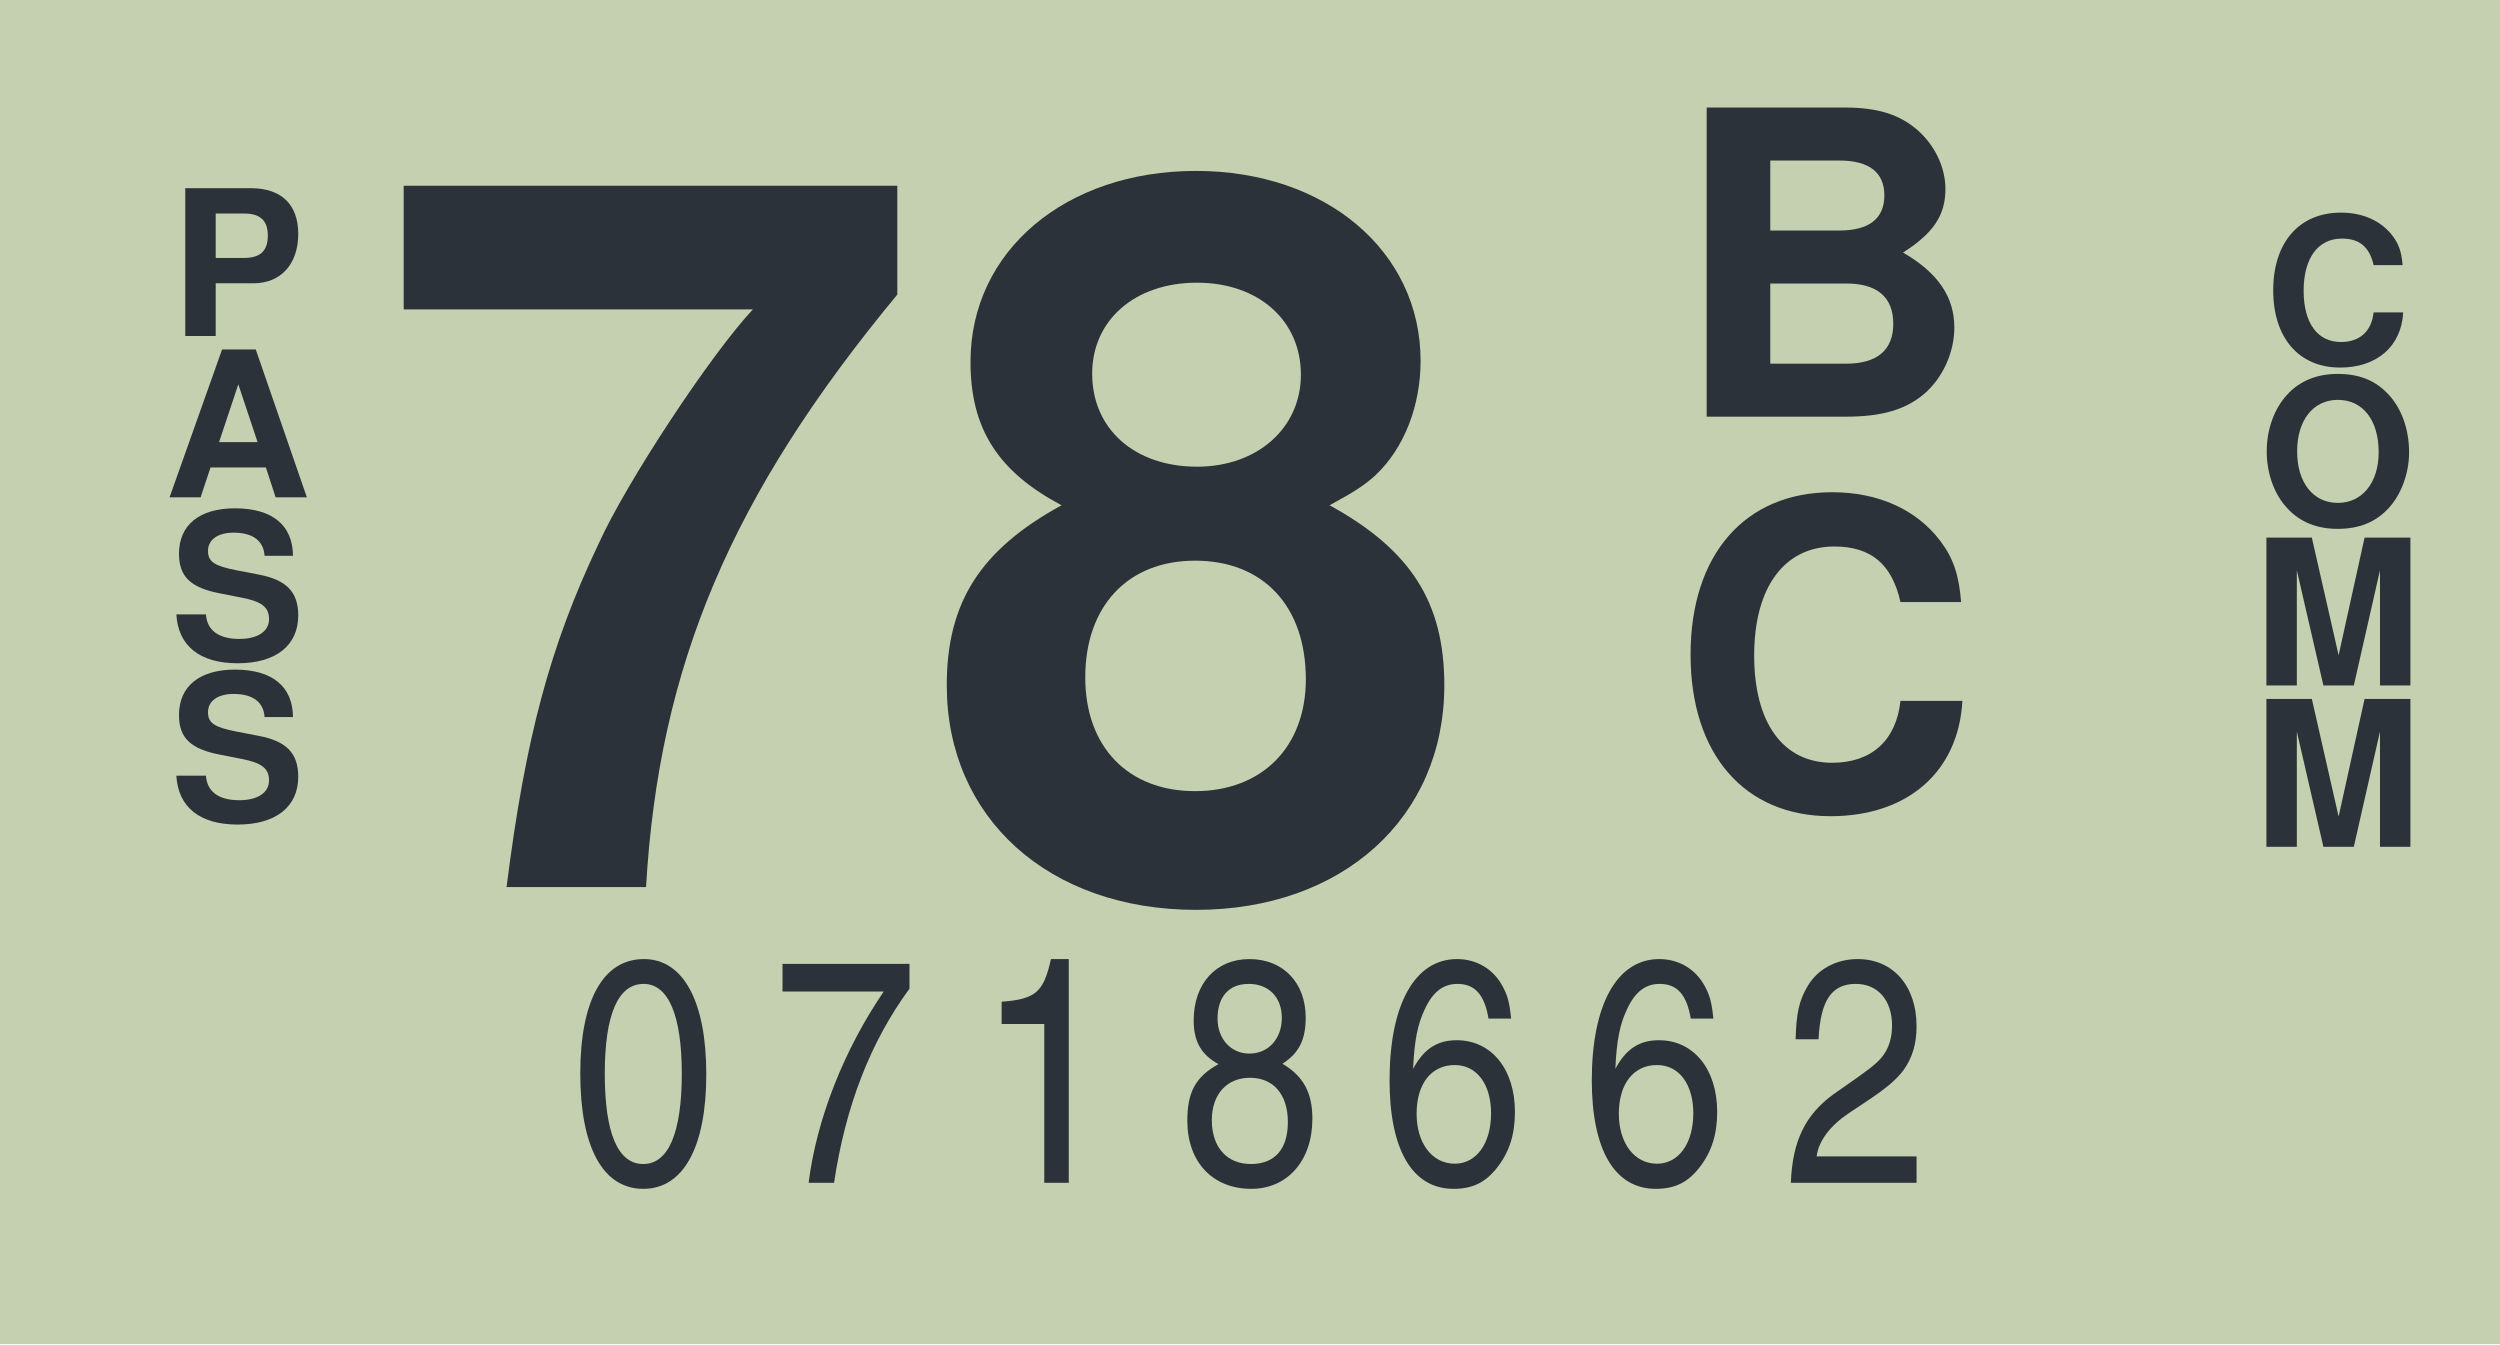
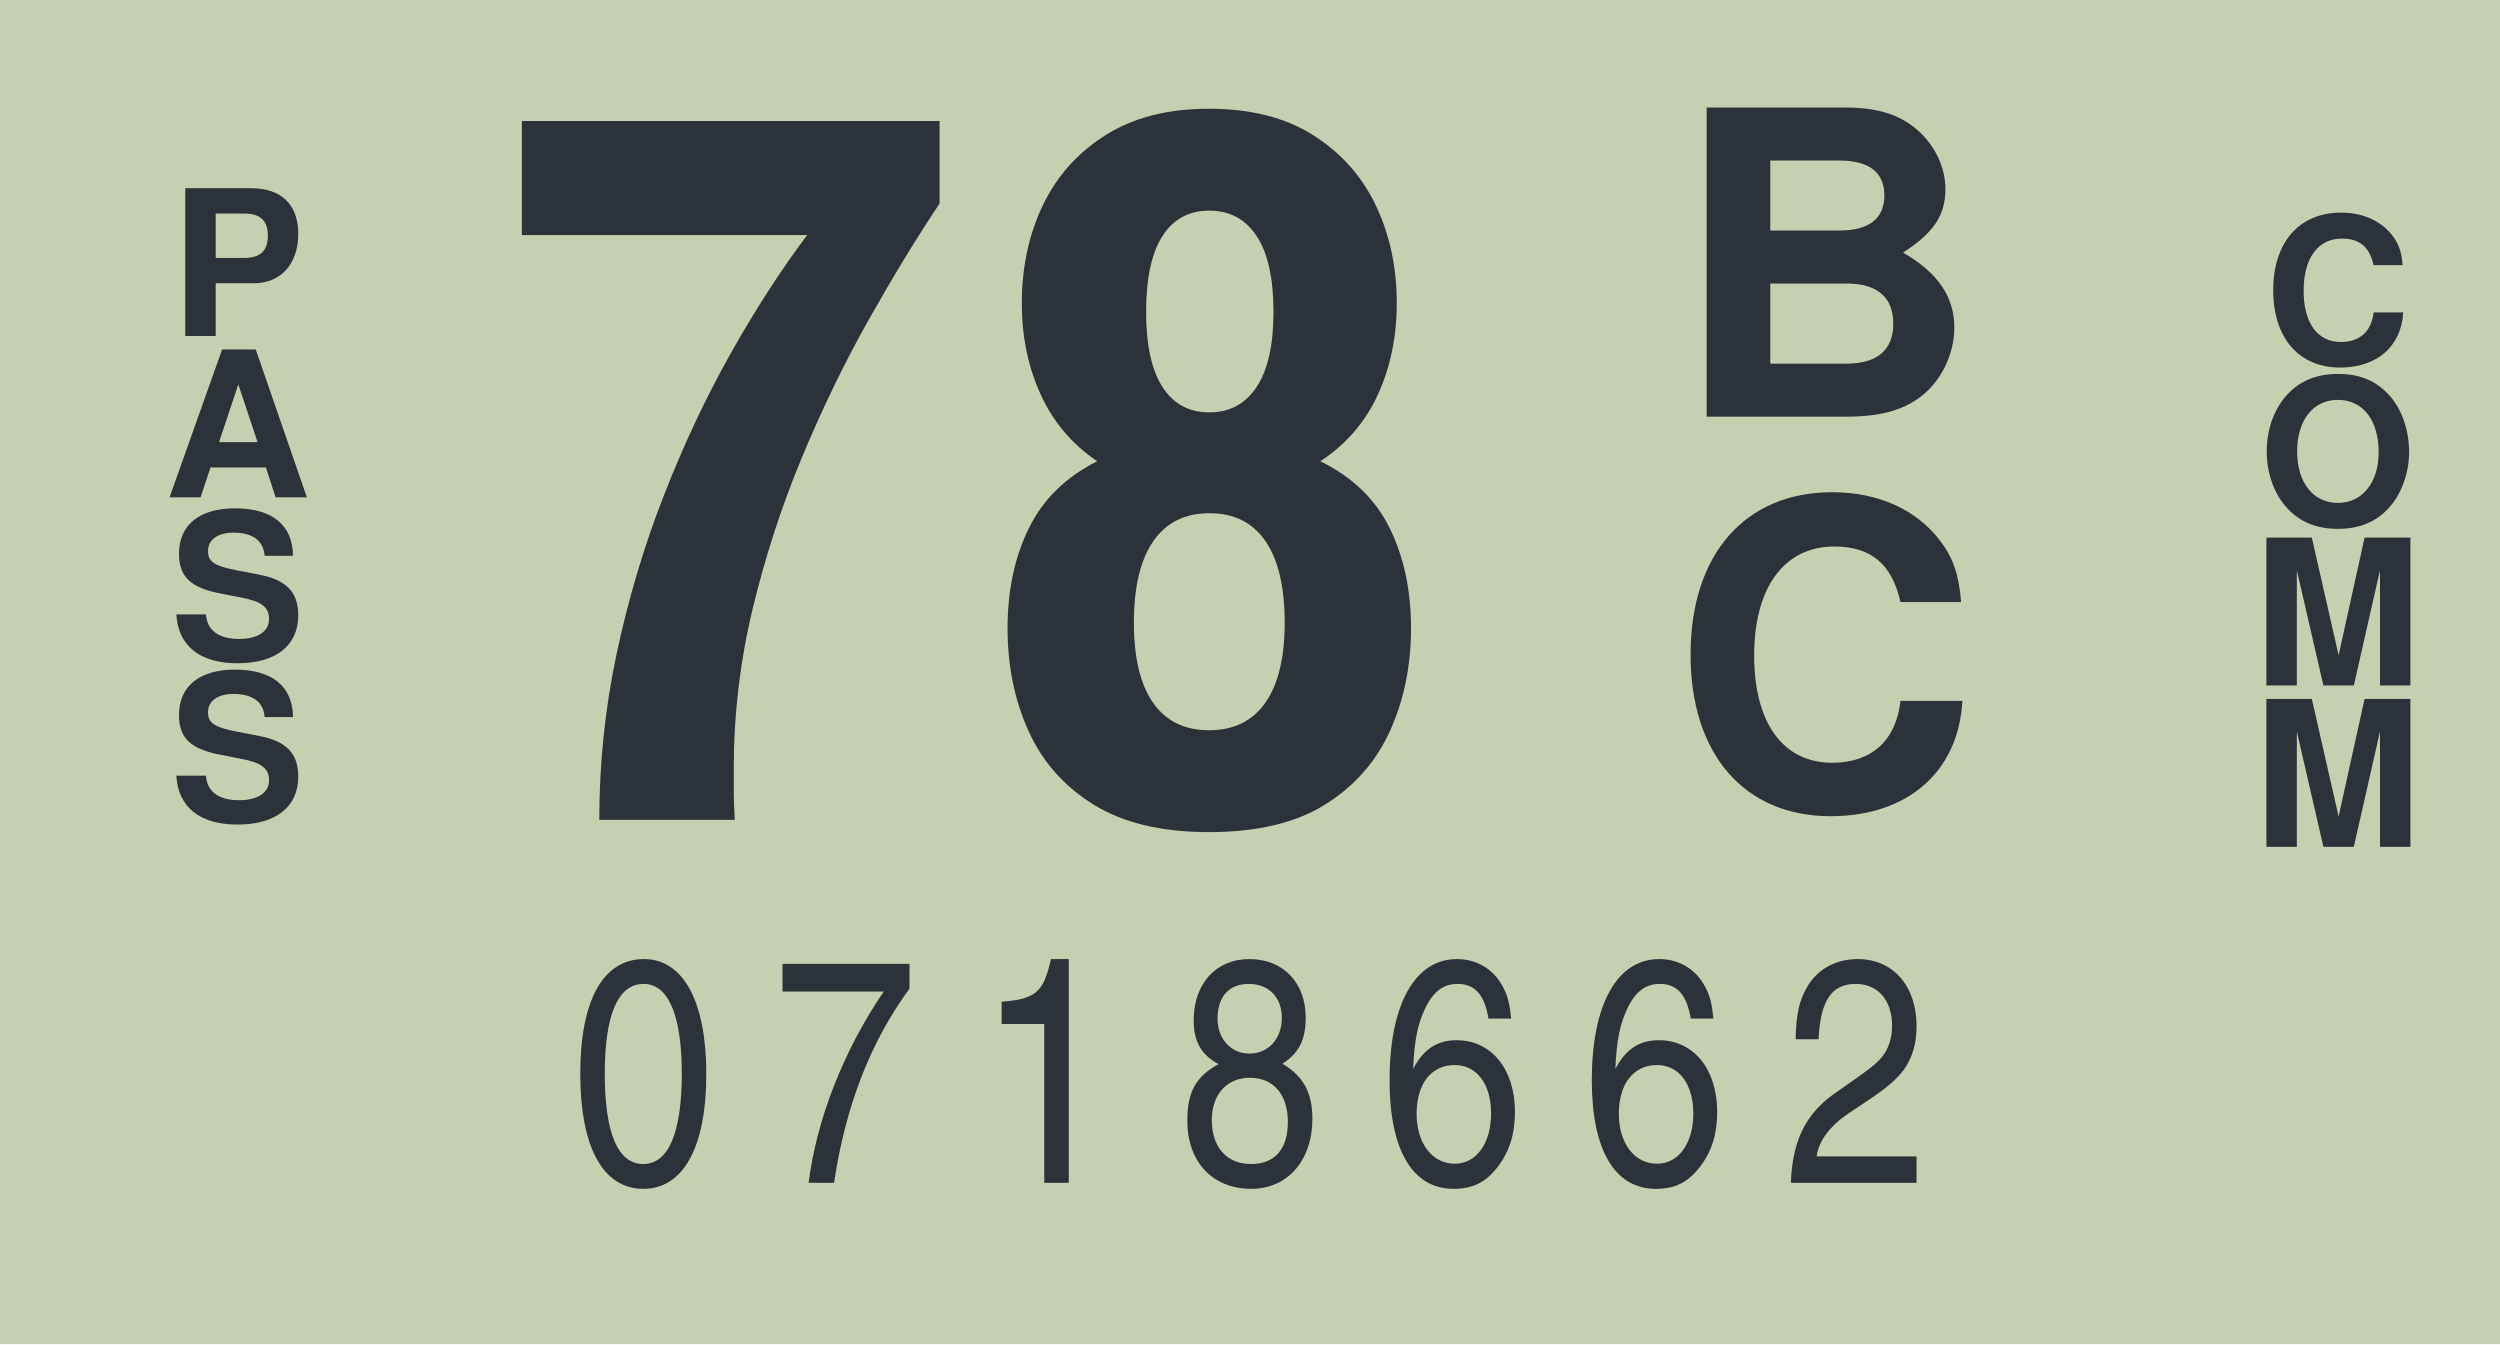
<svg xmlns="http://www.w3.org/2000/svg" viewBox="0 0 186 100" width="186" height="100">
  <g data-role="renewal-decal" data-accuracy="photograph-reviewed reconstruction; font and colour approximate" data-printing-system="annual-combined" data-typography-review="1978" data-font-evidence="visual candidates; historical font identity unconfirmed" data-placement="rear">
    <rect x="0" y="0" width="186" height="100" fill="#c5d0b0" />
-     <g data-role="decal-year" data-die="bc-decal-print-normal" data-fit="reduced" role="img" aria-label="78">
-       <g transform="translate(27.9 12.348) scale(0.53652)" fill="none" stroke="#2c3239" stroke-width="0" stroke-linecap="square" stroke-linejoin="round">
+     <g data-role="decal-year" data-die="bc-decal-print-archivonarrow-700" data-fit="natural" role="img" aria-label="78">
+       <g transform="translate(37.083 9) scale(0.52)" fill="none" stroke="#2c3239" stroke-width="0" stroke-linecap="square" stroke-linejoin="round">
        <g transform="translate(0 0)" data-character="7" fill="#2c3239" stroke="none" fill-rule="evenodd">
-           <path d="M72.428 2.743H3.978V19.89H52.401C46.502 26.2 34.842 43.896 31.001 52.401C24.28 66.529 20.85 79.287 18.244 100.0H37.586C39.369 69.273 49.383 45.679 72.428 17.833Z" />
+           <path d="M14.431 100.0Q14.431 87.901 16.91 76.239Q19.388 64.577 23.616 53.717Q27.843 42.857 33.163 33.382Q38.484 23.907 44.169 16.327H3.353V0.0H63.12V11.808Q58.163 19.242 52.988 28.425Q47.813 37.609 43.44 48.105Q39.067 58.601 36.37 69.826Q33.673 81.05 33.673 92.566Q33.673 94.606 33.673 95.991Q33.673 97.376 33.819 100.0Z" />
        </g>
-         <g transform="translate(76.269 0)" data-character="8" fill="#2c3239" stroke="none" fill-rule="evenodd">
-           <path d="M56.104 47.051C59.396 45.267 60.905 44.307 62.414 42.936C66.392 39.232 68.724 33.333 68.724 27.023C68.724 11.797 55.556 0.686 37.586 0.686C19.479 0.686 6.31 11.797 6.31 27.16C6.31 36.488 10.151 42.387 18.93 47.051C7.682 53.224 3.018 60.494 3.018 72.016C3.018 90.398 17.147 103.155 37.586 103.155C57.888 103.155 72.016 90.398 72.016 72.016C72.016 60.494 67.353 53.224 56.104 47.051ZM37.723 16.187C46.228 16.187 52.126 21.399 52.126 28.944C52.126 36.351 46.091 41.701 37.723 41.701C29.081 41.701 23.182 36.488 23.182 28.807C23.182 21.399 29.081 16.187 37.723 16.187ZM37.449 54.733C46.914 54.733 52.812 61.043 52.812 71.193C52.812 80.521 46.776 86.694 37.449 86.694C28.121 86.694 22.222 80.521 22.222 70.919C22.222 61.043 28.121 54.733 37.449 54.733Z" />
+         <g transform="translate(68.472 0)" data-character="8" fill="#2c3239" stroke="none" fill-rule="evenodd">
+           <path d="M33.183 101.749Q23.032 101.749 16.685 97.814Q10.338 93.878 7.355 87.245Q4.373 80.612 4.373 72.595Q4.373 64.431 7.434 58.236Q10.496 52.041 17.201 48.688Q11.808 45.044 9.111 39.14Q6.414 33.236 6.414 26.093Q6.414 18.367 9.402 12.099Q12.391 5.831 18.367 2.041Q24.344 -1.749 33.172 -1.749Q42.156 -1.749 48.119 2.041Q54.082 5.831 57.07 12.099Q60.058 18.367 60.058 26.093Q60.058 33.236 57.361 39.14Q54.665 45.044 49.125 48.688Q55.977 52.041 59.038 58.236Q62.099 64.431 62.099 72.595Q62.099 80.612 59.1 87.245Q56.101 93.878 49.794 97.814Q43.488 101.749 33.183 101.749ZM33.208 87.172Q38.484 87.172 41.254 83.236Q44.023 79.3 44.023 71.785Q44.023 64.14 41.282 60.131Q38.54 56.122 33.264 56.122Q27.988 56.122 25.218 60.131Q22.449 64.14 22.449 71.785Q22.449 79.3 25.191 83.236Q27.932 87.172 33.208 87.172ZM33.236 41.691Q37.609 41.691 40.014 38.047Q42.42 34.402 42.42 27.324Q42.42 20.117 40.014 16.473Q37.609 12.828 33.236 12.828Q28.863 12.828 26.53 16.473Q24.198 20.117 24.198 27.324Q24.198 34.402 26.53 38.047Q28.863 41.691 33.236 41.691Z" />
        </g>
      </g>
    </g>
    <g data-role="decal-class" data-die="bc-decal-print-normal" data-fit="natural" role="img" aria-label="B">
      <g transform="translate(124.39 8) scale(0.23)" fill="none" stroke="#2c3239" stroke-width="0" stroke-linecap="square" stroke-linejoin="round">
        <g transform="translate(0 0)" data-character="B" fill="#2c3239" stroke="none" fill-rule="evenodd">
          <path d="M11.248 100.0H56.241C67.764 100.0 75.446 97.805 81.481 92.73C87.517 87.654 91.358 79.287 91.358 71.193C91.358 61.317 86.145 53.498 74.76 46.914C84.636 40.604 88.477 34.842 88.477 26.337C88.477 19.342 85.048 12.209 79.424 7.27C73.525 2.195 66.529 0.0 55.83 0.0H11.248ZM31.824 17.147H54.184C63.786 17.147 68.724 20.988 68.724 28.395C68.724 35.94 63.786 39.781 54.184 39.781H31.824ZM31.824 56.927H56.379C66.392 56.927 71.605 61.317 71.605 69.959C71.605 78.464 66.392 82.853 56.379 82.853H31.824Z" />
        </g>
      </g>
    </g>
    <g data-role="decal-class" data-die="bc-decal-print-normal" data-fit="natural" role="img" aria-label="C">
      <g transform="translate(124.39 37) scale(0.23)" fill="none" stroke="#2c3239" stroke-width="0" stroke-linecap="square" stroke-linejoin="round">
        <g transform="translate(0 0)" data-character="C" fill="#2c3239" stroke="none" fill-rule="evenodd">
          <path d="M93.553 33.882C92.867 25.24 91.084 19.753 86.831 14.129C79.15 3.978 66.804 -1.646 51.852 -1.646C23.594 -1.646 6.036 18.519 6.036 50.892C6.036 83.128 23.457 103.155 51.303 103.155C76.269 103.155 92.73 88.752 93.964 65.844H73.937C72.565 78.601 64.609 85.871 51.852 85.871C35.94 85.871 26.612 72.977 26.612 51.166C26.612 29.081 36.351 15.912 52.538 15.912C64.472 15.912 71.193 21.674 73.937 33.882Z" />
        </g>
      </g>
    </g>
    <g data-role="decal-class" data-die="bc-decal-print-normal" data-fit="natural" role="img" aria-label="P">
      <g transform="translate(12.638 14) scale(0.11)" fill="none" stroke="#2c3239" stroke-width="0" stroke-linecap="square" stroke-linejoin="round">
        <g transform="translate(0 0)" data-character="P" fill="#2c3239" stroke="none" fill-rule="evenodd">
          <path d="M31.001 64.335H56.653C75.034 64.335 86.831 51.303 86.831 31.001C86.831 10.974 75.446 0.0 54.595 0.0H10.425V100.0H31.001ZM31.001 47.188V17.147H50.206C61.18 17.147 66.255 21.948 66.255 32.099C66.255 42.387 61.18 47.188 50.206 47.188Z" />
        </g>
      </g>
    </g>
    <g data-role="decal-class" data-die="bc-decal-print-normal" data-fit="natural" role="img" aria-label="A">
      <g transform="translate(12.223 26) scale(0.11)" fill="none" stroke="#2c3239" stroke-width="0" stroke-linecap="square" stroke-linejoin="round">
        <g transform="translate(0 0)" data-character="A" fill="#2c3239" stroke="none" fill-rule="evenodd">
          <path d="M68.724 79.835 75.309 100.0H96.433L61.866 0.0H39.095L3.567 100.0H24.554L31.276 79.835ZM63.1 62.689H37.037L50.069 23.594Z" />
        </g>
      </g>
    </g>
    <g data-role="decal-class" data-die="bc-decal-print-normal" data-fit="natural" role="img" aria-label="S">
      <g transform="translate(12.638 38) scale(0.11)" fill="none" stroke="#2c3239" stroke-width="0" stroke-linecap="square" stroke-linejoin="round">
        <g transform="translate(0 0)" data-character="S" fill="#2c3239" stroke="none" fill-rule="evenodd">
          <path d="M83.265 30.453C83.128 9.739 69.273 -1.646 44.033 -1.646C20.027 -1.646 6.173 9.602 6.173 29.081C6.173 44.582 13.992 52.126 34.294 55.967L48.285 58.711C62.003 61.317 67.078 65.158 67.078 73.251C67.078 81.619 59.396 86.694 46.914 86.694C32.922 86.694 25.103 80.796 24.417 70.096H4.39C5.624 91.495 20.302 103.155 45.816 103.155C71.605 103.155 86.831 91.221 86.831 70.782C86.831 55.007 78.875 46.776 60.357 43.21L44.719 40.192C30.041 37.311 25.789 34.431 25.789 27.16C25.789 19.616 32.373 14.815 43.073 14.815C56.104 14.815 63.374 20.302 64.06 30.453Z" />
        </g>
      </g>
    </g>
    <g data-role="decal-class" data-die="bc-decal-print-normal" data-fit="natural" role="img" aria-label="S">
      <g transform="translate(12.638 50) scale(0.11)" fill="none" stroke="#2c3239" stroke-width="0" stroke-linecap="square" stroke-linejoin="round">
        <g transform="translate(0 0)" data-character="S" fill="#2c3239" stroke="none" fill-rule="evenodd">
          <path d="M83.265 30.453C83.128 9.739 69.273 -1.646 44.033 -1.646C20.027 -1.646 6.173 9.602 6.173 29.081C6.173 44.582 13.992 52.126 34.294 55.967L48.285 58.711C62.003 61.317 67.078 65.158 67.078 73.251C67.078 81.619 59.396 86.694 46.914 86.694C32.922 86.694 25.103 80.796 24.417 70.096H4.39C5.624 91.495 20.302 103.155 45.816 103.155C71.605 103.155 86.831 91.221 86.831 70.782C86.831 55.007 78.875 46.776 60.357 43.21L44.719 40.192C30.041 37.311 25.789 34.431 25.789 27.16C25.789 19.616 32.373 14.815 43.073 14.815C56.104 14.815 63.374 20.302 64.06 30.453Z" />
        </g>
      </g>
    </g>
    <g data-role="decal-class" data-die="bc-decal-print-normal" data-fit="natural" role="img" aria-label="C">
      <g transform="translate(168.463 16) scale(0.11)" fill="none" stroke="#2c3239" stroke-width="0" stroke-linecap="square" stroke-linejoin="round">
        <g transform="translate(0 0)" data-character="C" fill="#2c3239" stroke="none" fill-rule="evenodd">
          <path d="M93.553 33.882C92.867 25.24 91.084 19.753 86.831 14.129C79.15 3.978 66.804 -1.646 51.852 -1.646C23.594 -1.646 6.036 18.519 6.036 50.892C6.036 83.128 23.457 103.155 51.303 103.155C76.269 103.155 92.73 88.752 93.964 65.844H73.937C72.565 78.601 64.609 85.871 51.852 85.871C35.94 85.871 26.612 72.977 26.612 51.166C26.612 29.081 36.351 15.912 52.538 15.912C64.472 15.912 71.193 21.674 73.937 33.882Z" />
        </g>
      </g>
    </g>
    <g data-role="decal-class" data-die="bc-decal-print-normal" data-fit="natural" role="img" aria-label="O">
      <g transform="translate(168.04 28) scale(0.11)" fill="none" stroke="#2c3239" stroke-width="0" stroke-linecap="square" stroke-linejoin="round">
        <g transform="translate(0 0)" data-character="O" fill="#2c3239" stroke="none" fill-rule="evenodd">
          <path d="M53.498 -1.646C39.506 -1.646 27.984 3.018 19.479 12.209C10.562 21.811 5.487 35.802 5.487 50.754C5.487 65.706 10.562 79.835 19.479 89.3C28.121 98.628 39.369 103.155 53.635 103.155C67.901 103.155 79.15 98.628 87.791 89.3C96.433 80.11 101.783 65.569 101.783 51.44C101.783 35.802 96.708 21.674 87.791 12.209C79.012 2.743 68.038 -1.646 53.498 -1.646ZM53.635 15.912C70.508 15.912 81.207 29.63 81.207 51.303C81.207 71.879 70.096 85.597 53.635 85.597C36.9 85.597 26.063 71.879 26.063 50.754C26.063 29.63 36.9 15.912 53.635 15.912Z" />
        </g>
      </g>
    </g>
    <g data-role="decal-class" data-die="bc-decal-print-normal" data-fit="natural" role="img" aria-label="M">
      <g transform="translate(167.625 40) scale(0.11)" fill="none" stroke="#2c3239" stroke-width="0" stroke-linecap="square" stroke-linejoin="round">
        <g transform="translate(0 0)" data-character="M" fill="#2c3239" stroke="none" fill-rule="evenodd">
          <path d="M29.63 22.085 47.599 100.0H68.176L85.871 22.085V100.0H106.447V0.0H75.446L57.888 79.561L39.781 0.0H9.053V100.0H29.63Z" />
        </g>
      </g>
    </g>
    <g data-role="decal-class" data-die="bc-decal-print-normal" data-fit="natural" role="img" aria-label="M">
      <g transform="translate(167.625 52) scale(0.11)" fill="none" stroke="#2c3239" stroke-width="0" stroke-linecap="square" stroke-linejoin="round">
        <g transform="translate(0 0)" data-character="M" fill="#2c3239" stroke="none" fill-rule="evenodd">
          <path d="M29.63 22.085 47.599 100.0H68.176L85.871 22.085V100.0H106.447V0.0H75.446L57.888 79.561L39.781 0.0H9.053V100.0H29.63Z" />
        </g>
      </g>
    </g>
    <g data-role="decal-serial" data-die="bc-decal-print-control" data-fit="natural" role="img" aria-label="0718662">
      <g transform="translate(42.462 71) scale(0.17)" fill="none" stroke="#2c3239" stroke-width="0" stroke-linecap="square" stroke-linejoin="round">
        <g transform="translate(0 0)" data-character="0" fill="#2c3239" stroke="none" fill-rule="evenodd">
          <path d="M32.033 2.089C14.206 2.089 4.178 20.056 4.178 52.228C4.178 84.401 14.067 102.646 31.755 102.646C49.304 102.646 59.331 84.401 59.331 52.507C59.331 20.613 49.304 2.089 32.033 2.089ZM31.894 12.953C42.758 12.953 48.607 26.741 48.607 52.228C48.607 78.134 42.758 91.783 31.755 91.783C20.613 91.783 14.903 78.273 14.903 52.228C14.903 26.323 20.752 12.953 31.894 12.953Z" />
        </g>
        <g transform="translate(88.51 0)" data-character="7" fill="#2c3239" stroke="none" fill-rule="evenodd">
          <path d="M4.178 16.295H48.468C30.919 42.061 19.081 72.284 15.599 100.0H26.741C31.755 66.295 42.758 38.162 59.749 15.042V4.178H4.178Z" />
        </g>
        <g transform="translate(177.02 0)" data-character="1" fill="#2c3239" stroke="none" fill-rule="evenodd">
          <path d="M40.947 2.089H33.148C29.944 16.574 26.462 19.638 11.56 20.752V30.501H30.223V100.0H40.947Z" />
        </g>
        <g transform="translate(265.53 0)" data-character="8" fill="#2c3239" stroke="none" fill-rule="evenodd">
          <path d="M17.967 48.05C7.939 53.621 4.318 60.306 4.318 72.841C4.318 90.808 15.32 102.646 32.312 102.646C48.189 102.646 59.053 90.251 59.053 72.006C59.053 60.585 55.153 53.343 45.961 47.911C53.203 43.175 56.128 37.465 56.128 27.716C56.128 12.396 46.24 2.089 31.476 2.089C16.852 2.089 7.103 12.813 7.103 28.969C7.103 38.162 10.446 44.011 17.967 48.05ZM31.755 54.039C42.061 54.039 48.329 61.421 48.329 73.398C48.329 85.237 42.618 91.783 32.173 91.783C21.588 91.783 15.042 84.401 15.042 72.563C15.042 61.281 21.588 54.039 31.755 54.039ZM31.198 12.953C39.972 12.953 45.682 18.802 45.682 27.855C45.682 36.908 39.833 43.454 31.476 43.454C23.398 43.454 17.549 37.047 17.549 28.134C17.549 18.524 22.563 12.953 31.198 12.953Z" />
        </g>
        <g transform="translate(354.04 0)" data-character="6" fill="#2c3239" stroke="none" fill-rule="evenodd">
          <path d="M57.521 28.134C56.825 21.17 55.989 17.967 53.76 13.928C49.721 6.407 42.34 2.089 33.844 2.089C15.32 2.089 4.318 22.006 4.318 55.153C4.318 85.655 14.345 102.646 32.312 102.646C40.669 102.646 46.379 99.861 51.532 93.175C56.825 86.351 59.192 78.691 59.192 68.942C59.192 50.279 48.886 37.604 33.705 37.604C25.07 37.604 19.22 41.504 14.624 50.139C15.181 37.744 16.574 30.641 19.777 23.955C23.259 16.435 27.855 12.953 33.983 12.953C41.643 12.953 45.822 17.549 47.632 28.134ZM32.869 48.468C42.479 48.468 48.747 56.825 48.747 69.638C48.747 82.73 42.34 91.643 32.869 91.643C22.981 91.643 16.156 82.73 16.156 69.777C16.156 56.685 22.563 48.468 32.869 48.468Z" />
        </g>
        <g transform="translate(442.55 0)" data-character="6" fill="#2c3239" stroke="none" fill-rule="evenodd">
          <path d="M57.521 28.134C56.825 21.17 55.989 17.967 53.76 13.928C49.721 6.407 42.34 2.089 33.844 2.089C15.32 2.089 4.318 22.006 4.318 55.153C4.318 85.655 14.345 102.646 32.312 102.646C40.669 102.646 46.379 99.861 51.532 93.175C56.825 86.351 59.192 78.691 59.192 68.942C59.192 50.279 48.886 37.604 33.705 37.604C25.07 37.604 19.22 41.504 14.624 50.139C15.181 37.744 16.574 30.641 19.777 23.955C23.259 16.435 27.855 12.953 33.983 12.953C41.643 12.953 45.822 17.549 47.632 28.134ZM32.869 48.468C42.479 48.468 48.747 56.825 48.747 69.638C48.747 82.73 42.34 91.643 32.869 91.643C22.981 91.643 16.156 82.73 16.156 69.777C16.156 56.685 22.563 48.468 32.869 48.468Z" />
        </g>
        <g transform="translate(531.06 0)" data-character="2" fill="#2c3239" stroke="none" fill-rule="evenodd">
          <path d="M15.042 37.187C15.877 20.195 20.752 12.953 31.337 12.953C40.947 12.953 47.214 20.056 47.214 31.198C47.214 36.212 45.961 40.529 43.593 43.872C41.783 46.518 39.136 48.886 32.451 53.621L21.727 61.142C9.192 70.195 3.621 81.755 2.925 100.0H57.939V88.44H14.206C15.042 81.755 20.056 75.07 28.134 69.638L36.49 64.067C45.265 58.217 49.164 54.735 52.228 50.696C56.128 45.265 57.939 39.136 57.939 31.476C57.939 13.788 47.632 2.089 32.173 2.089C22.563 2.089 14.345 6.685 10.028 14.345C6.546 20.334 5.292 25.905 5.014 37.187Z" />
        </g>
      </g>
    </g>
  </g>
</svg>
